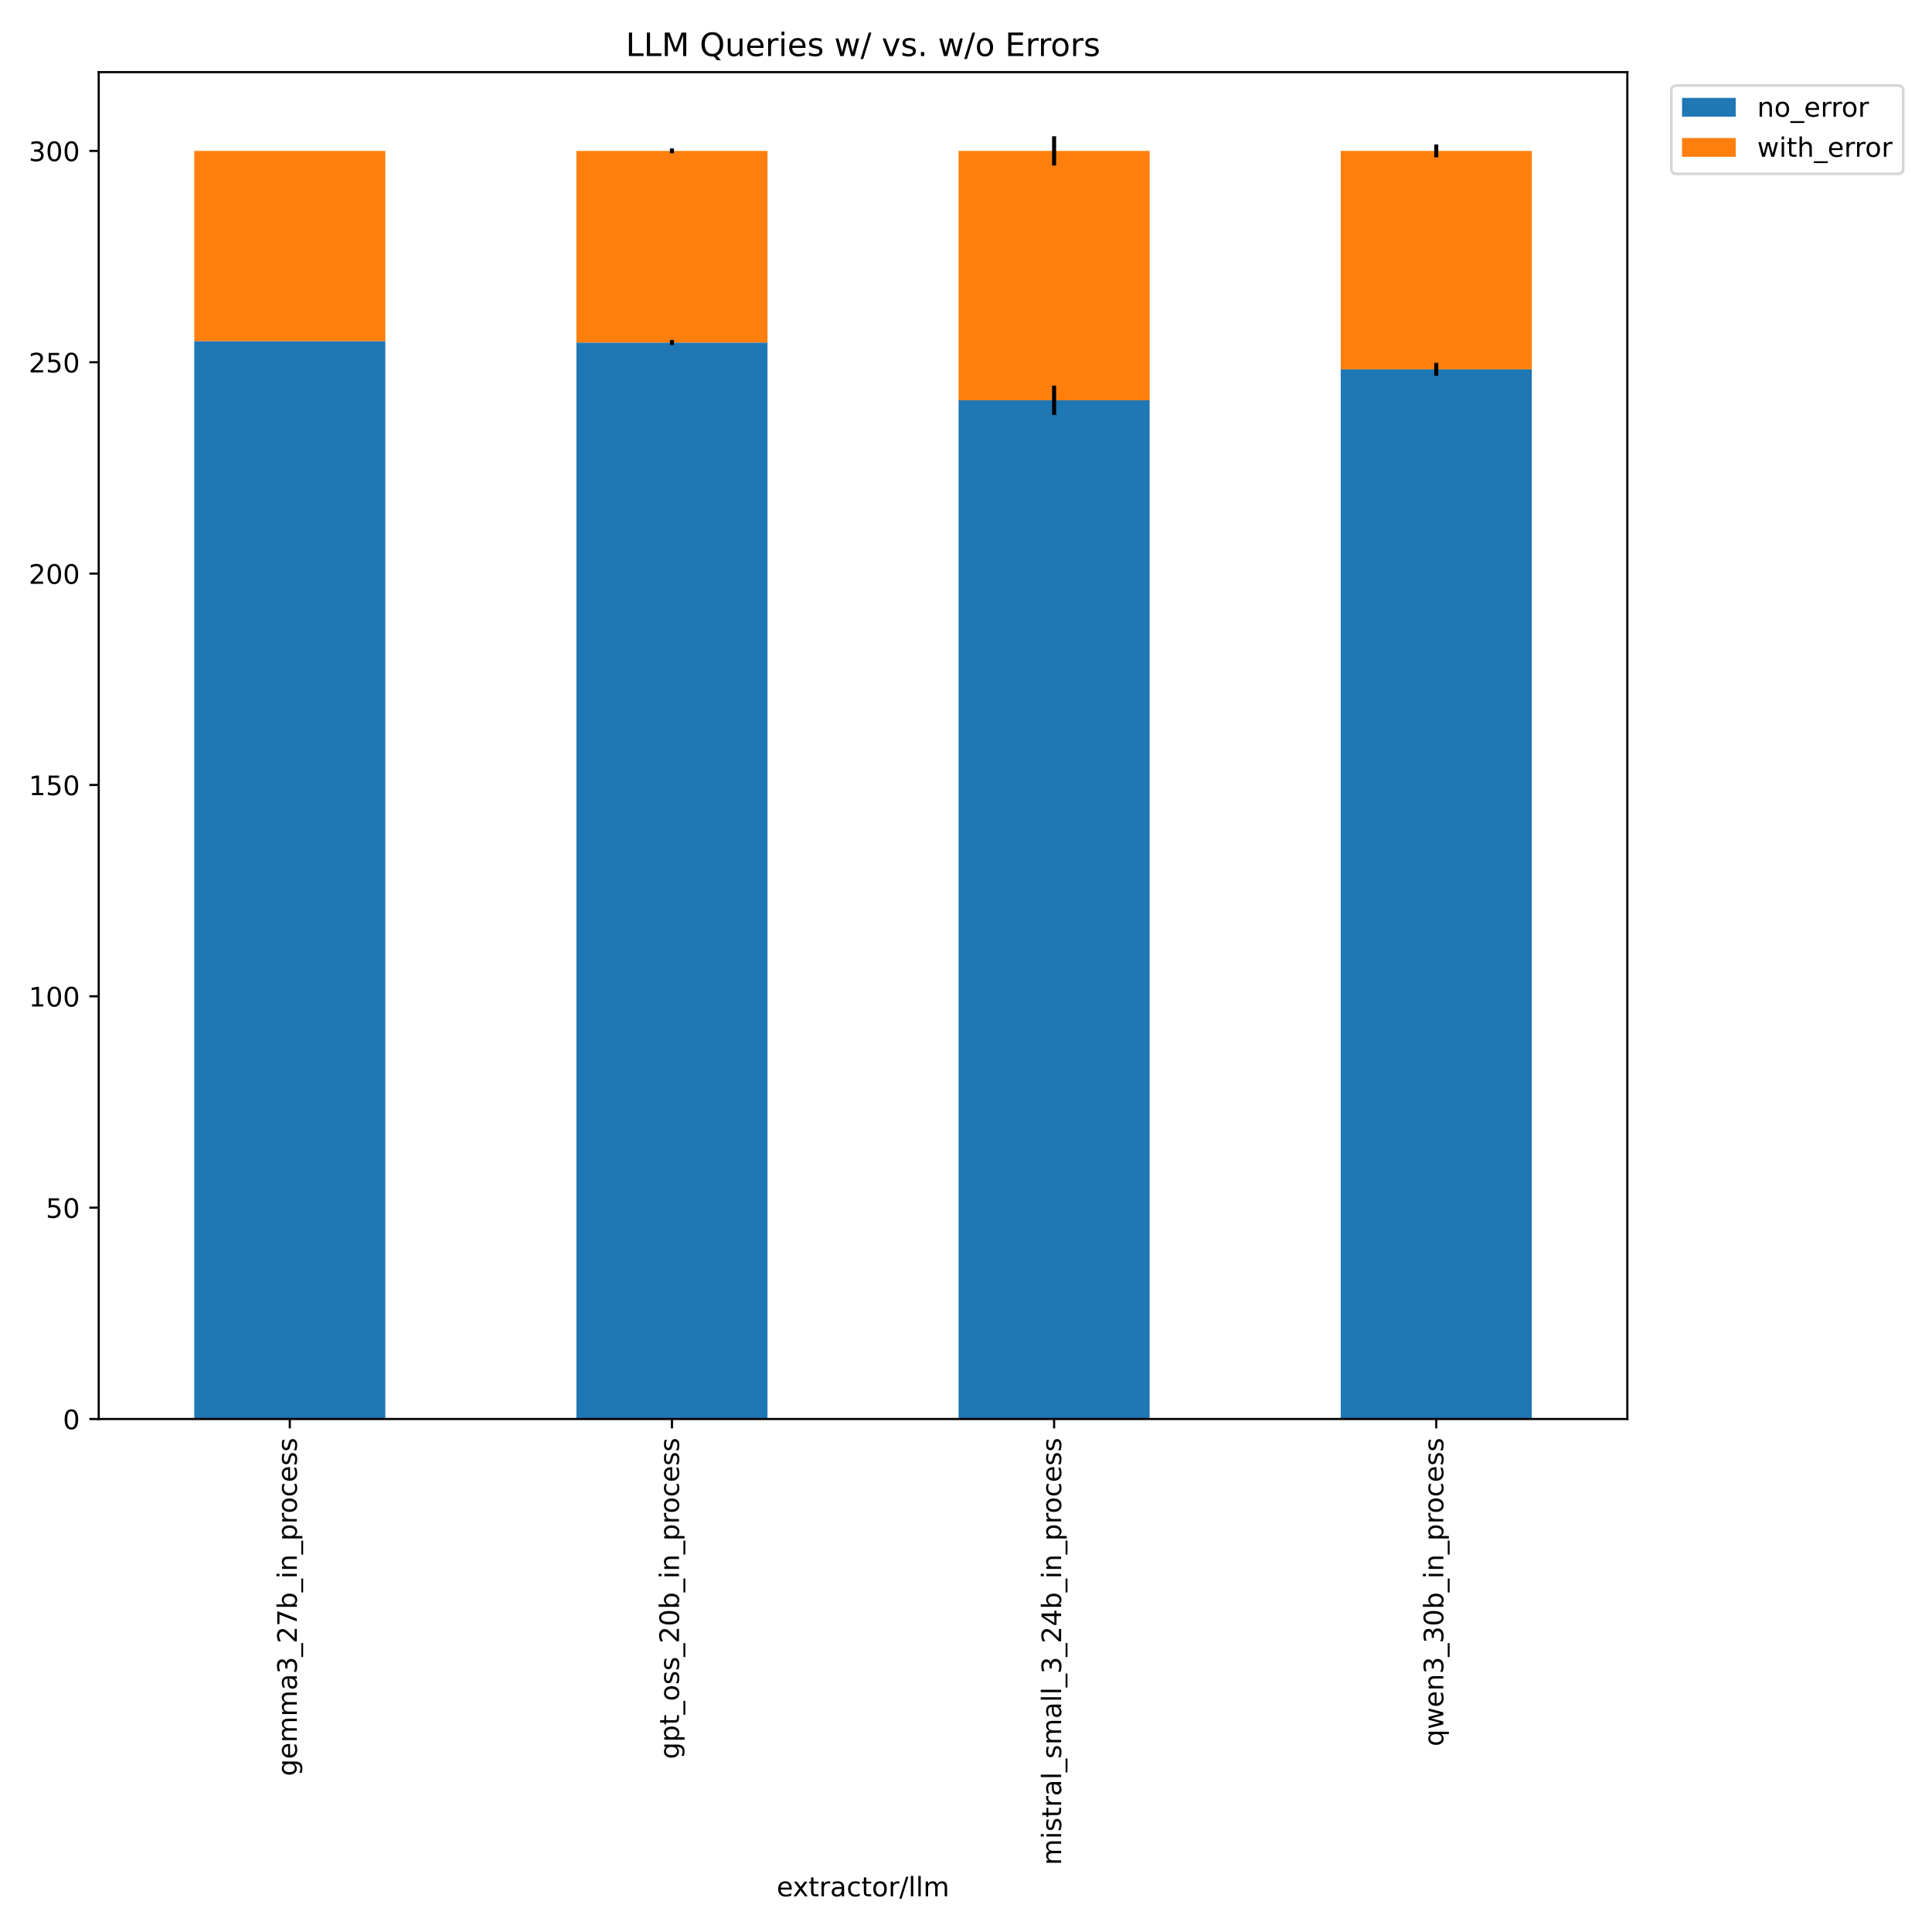
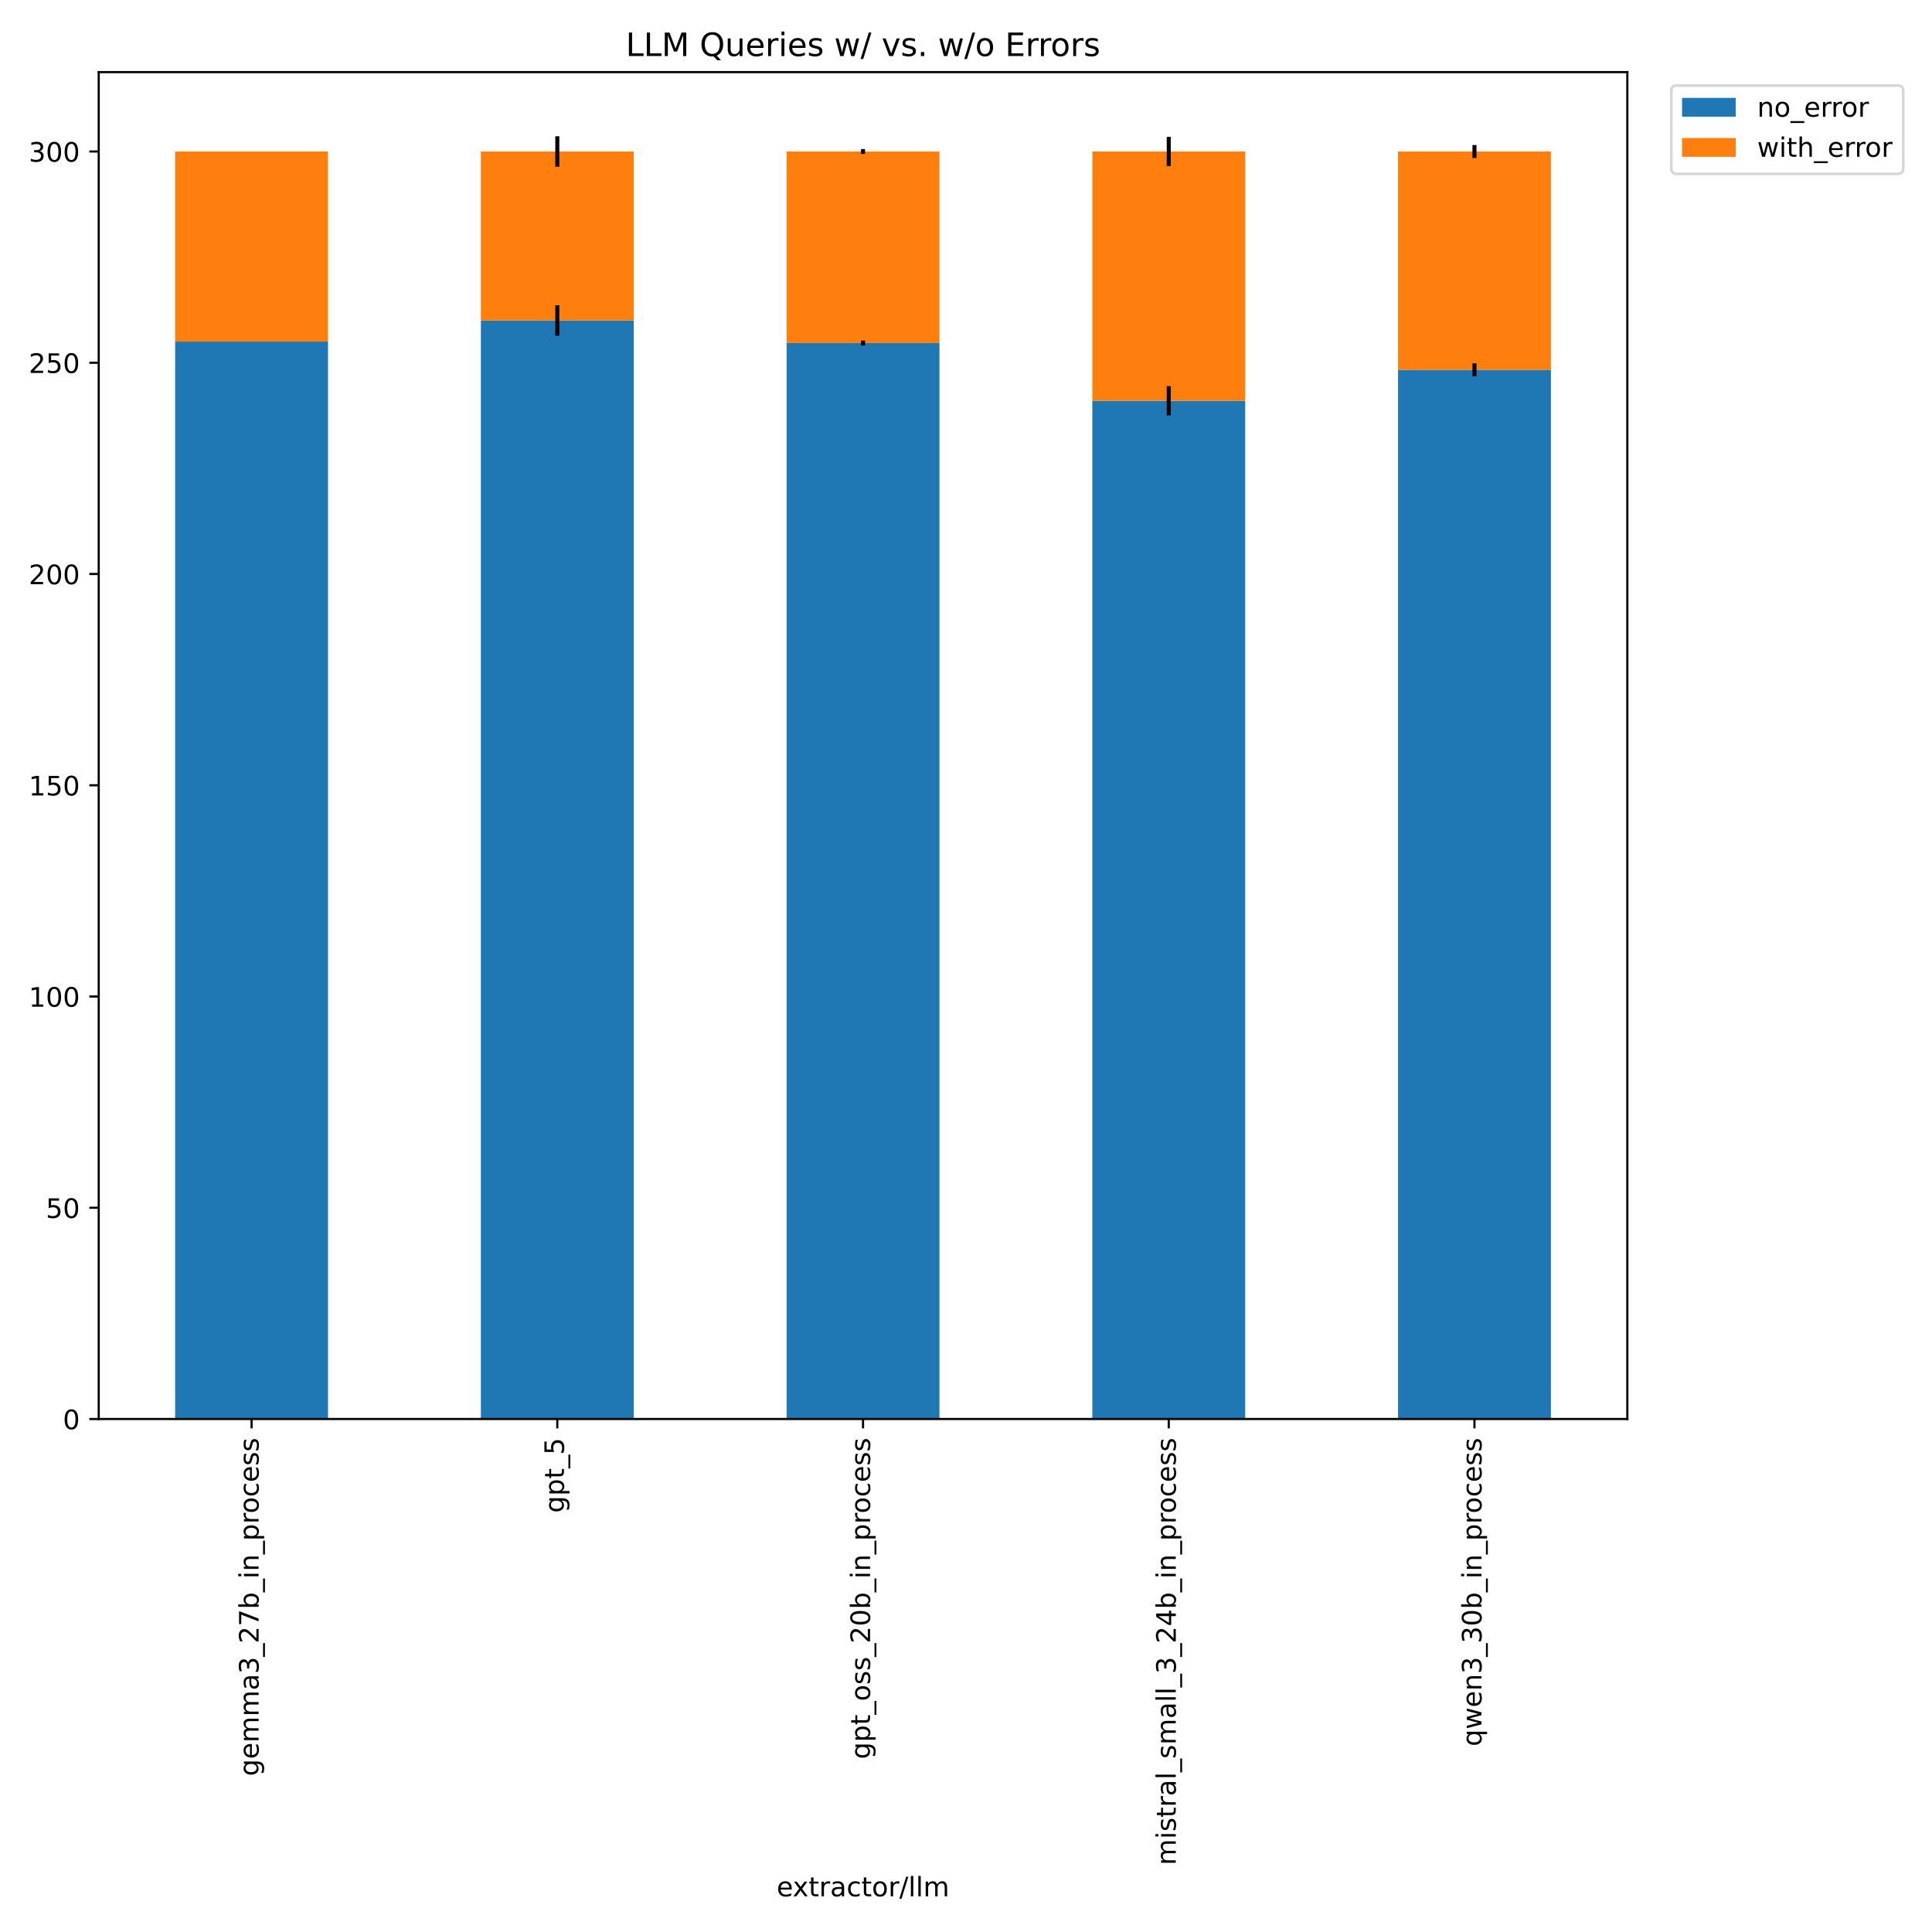
<svg xmlns="http://www.w3.org/2000/svg" xmlns:xlink="http://www.w3.org/1999/xlink" width="720pt" height="720pt" viewBox="0 0 720 720" version="1.1">
  <defs>
    <style type="text/css">*{stroke-linejoin: round; stroke-linecap: butt}</style>
  </defs>
  <g id="figure_1">
    <g id="patch_1">
      <path d="M 0 720  L 720 720  L 720 0  L 0 0  z " style="fill: #ffffff" />
    </g>
    <g id="axes_1">
      <g id="patch_2">
        <path d="M 36.79 528.82  L 606.46 528.82  L 606.46 26.88  L 36.79 26.88  z " style="fill: #ffffff" />
      </g>
      <g id="patch_3">
-         <path d="M 72.394 528.82  L 143.603 528.82  L 143.603 127.126  L 72.394 127.126  z " clip-path="url(#pb6abcb72bd)" style="fill: #1f77b4" />
+         <path d="M 65.273 528.82  L 122.24 528.82  L 122.24 127.313  L 65.273 127.313  z " clip-path="url(#p4d036215ed)" style="fill: #1f77b4" />
      </g>
      <g id="patch_4">
-         <path d="M 214.812 528.82  L 286.021 528.82  L 286.021 127.651  L 214.812 127.651  z " clip-path="url(#pb6abcb72bd)" style="fill: #1f77b4" />
+         <path d="M 179.208 528.82  L 236.174 528.82  L 236.174 119.44  L 179.208 119.44  z " clip-path="url(#p4d036215ed)" style="fill: #1f77b4" />
      </g>
      <g id="patch_5">
-         <path d="M 357.229 528.82  L 428.438 528.82  L 428.438 149.18  L 357.229 149.18  z " clip-path="url(#pb6abcb72bd)" style="fill: #1f77b4" />
+         <path d="M 293.142 528.82  L 350.108 528.82  L 350.108 127.838  L 293.142 127.838  z " clip-path="url(#p4d036215ed)" style="fill: #1f77b4" />
      </g>
      <g id="patch_6">
-         <path d="M 499.647 528.82  L 570.856 528.82  L 570.856 137.628  L 499.647 137.628  z " clip-path="url(#pb6abcb72bd)" style="fill: #1f77b4" />
+         <path d="M 407.075 528.82  L 464.043 528.82  L 464.043 149.357  L 407.075 149.357  z " clip-path="url(#p4d036215ed)" style="fill: #1f77b4" />
      </g>
      <g id="patch_7">
-         <path d="M 72.394 127.126  L 143.603 127.126  L 143.603 56.239  L 72.394 56.239  z " clip-path="url(#pb6abcb72bd)" style="fill: #ff7f0e" />
+         <path d="M 521.01 528.82  L 577.976 528.82  L 577.976 137.81  L 521.01 137.81  z " clip-path="url(#p4d036215ed)" style="fill: #1f77b4" />
      </g>
      <g id="patch_8">
-         <path d="M 214.812 127.651  L 286.021 127.651  L 286.021 56.239  L 214.812 56.239  z " clip-path="url(#pb6abcb72bd)" style="fill: #ff7f0e" />
+         <path d="M 65.273 127.313  L 122.24 127.313  L 122.24 56.459  L 65.273 56.459  z " clip-path="url(#p4d036215ed)" style="fill: #ff7f0e" />
      </g>
      <g id="patch_9">
-         <path d="M 357.229 149.18  L 428.438 149.18  L 428.438 56.239  L 357.229 56.239  z " clip-path="url(#pb6abcb72bd)" style="fill: #ff7f0e" />
+         <path d="M 179.208 119.44  L 236.174 119.44  L 236.174 56.459  L 179.208 56.459  z " clip-path="url(#p4d036215ed)" style="fill: #ff7f0e" />
      </g>
      <g id="patch_10">
-         <path d="M 499.647 137.628  L 570.856 137.628  L 570.856 56.239  L 499.647 56.239  z " clip-path="url(#pb6abcb72bd)" style="fill: #ff7f0e" />
+         <path d="M 293.142 127.838  L 350.108 127.838  L 350.108 56.459  L 293.142 56.459  z " clip-path="url(#p4d036215ed)" style="fill: #ff7f0e" />
+       </g>
+       <g id="patch_11">
+         <path d="M 407.075 149.357  L 464.043 149.357  L 464.043 56.459  L 407.075 56.459  z " clip-path="url(#p4d036215ed)" style="fill: #ff7f0e" />
+       </g>
+       <g id="patch_12">
+         <path d="M 521.01 137.81  L 577.976 137.81  L 577.976 56.459  L 521.01 56.459  z " clip-path="url(#p4d036215ed)" style="fill: #ff7f0e" />
      </g>
      <g id="matplotlib.axis_1">
        <g id="xtick_1">
          <g id="line2d_1">
            <defs>
-               <path id="m85fc447b07" d="M 0 0  L 0 3.5  " style="stroke: #000000; stroke-width: 0.8" />
+               <path id="m99d68ccf0f" d="M 0 0  L 0 3.5  " style="stroke: #000000; stroke-width: 0.8" />
            </defs>
            <g>
-               <use xlink:href="#m85fc447b07" x="107.999" y="528.82" style="stroke: #000000; stroke-width: 0.8" />
+               <use xlink:href="#m99d68ccf0f" x="93.757" y="528.82" style="stroke: #000000; stroke-width: 0.8" />
            </g>
          </g>
          <g id="text_1">
-             <g transform="translate(110.6191 661.9059) rotate(-90) scale(0.1 -0.1)">
+             <g transform="translate(96.37731 661.9059) rotate(-90) scale(0.1 -0.1)">
              <defs>
                <path id="DejaVuSans-67" d="M 2906 1791  Q 2906 2416 2648 2759  Q 2391 3103 1925 3103  Q 1463 3103 1205 2759  Q 947 2416 947 1791  Q 947 1169 1205 825  Q 1463 481 1925 481  Q 2391 481 2648 825  Q 2906 1169 2906 1791  z M 3481 434  Q 3481 -459 3084 -895  Q 2688 -1331 1869 -1331  Q 1566 -1331 1297 -1286  Q 1028 -1241 775 -1147  L 775 -588  Q 1028 -725 1275 -790  Q 1522 -856 1778 -856  Q 2344 -856 2625 -561  Q 2906 -266 2906 331  L 2906 616  Q 2728 306 2450 153  Q 2172 0 1784 0  Q 1141 0 747 490  Q 353 981 353 1791  Q 353 2603 747 3093  Q 1141 3584 1784 3584  Q 2172 3584 2450 3431  Q 2728 3278 2906 2969  L 2906 3500  L 3481 3500  L 3481 434  z " transform="scale(0.015625)" />
                <path id="DejaVuSans-65" d="M 3597 1894  L 3597 1613  L 953 1613  Q 991 1019 1311 708  Q 1631 397 2203 397  Q 2534 397 2845 478  Q 3156 559 3463 722  L 3463 178  Q 3153 47 2828 -22  Q 2503 -91 2169 -91  Q 1331 -91 842 396  Q 353 884 353 1716  Q 353 2575 817 3079  Q 1281 3584 2069 3584  Q 2775 3584 3186 3129  Q 3597 2675 3597 1894  z M 3022 2063  Q 3016 2534 2758 2815  Q 2500 3097 2075 3097  Q 1594 3097 1305 2825  Q 1016 2553 972 2059  L 3022 2063  z " transform="scale(0.015625)" />
                <path id="DejaVuSans-6d" d="M 3328 2828  Q 3544 3216 3844 3400  Q 4144 3584 4550 3584  Q 5097 3584 5394 3201  Q 5691 2819 5691 2113  L 5691 0  L 5113 0  L 5113 2094  Q 5113 2597 4934 2840  Q 4756 3084 4391 3084  Q 3944 3084 3684 2787  Q 3425 2491 3425 1978  L 3425 0  L 2847 0  L 2847 2094  Q 2847 2600 2669 2842  Q 2491 3084 2119 3084  Q 1678 3084 1418 2786  Q 1159 2488 1159 1978  L 1159 0  L 581 0  L 581 3500  L 1159 3500  L 1159 2956  Q 1356 3278 1631 3431  Q 1906 3584 2284 3584  Q 2666 3584 2933 3390  Q 3200 3197 3328 2828  z " transform="scale(0.015625)" />
                <path id="DejaVuSans-61" d="M 2194 1759  Q 1497 1759 1228 1600  Q 959 1441 959 1056  Q 959 750 1161 570  Q 1363 391 1709 391  Q 2188 391 2477 730  Q 2766 1069 2766 1631  L 2766 1759  L 2194 1759  z M 3341 1997  L 3341 0  L 2766 0  L 2766 531  Q 2569 213 2275 61  Q 1981 -91 1556 -91  Q 1019 -91 701 211  Q 384 513 384 1019  Q 384 1609 779 1909  Q 1175 2209 1959 2209  L 2766 2209  L 2766 2266  Q 2766 2663 2505 2880  Q 2244 3097 1772 3097  Q 1472 3097 1187 3025  Q 903 2953 641 2809  L 641 3341  Q 956 3463 1253 3523  Q 1550 3584 1831 3584  Q 2591 3584 2966 3190  Q 3341 2797 3341 1997  z " transform="scale(0.015625)" />
                <path id="DejaVuSans-33" d="M 2597 2516  Q 3050 2419 3304 2112  Q 3559 1806 3559 1356  Q 3559 666 3084 287  Q 2609 -91 1734 -91  Q 1441 -91 1130 -33  Q 819 25 488 141  L 488 750  Q 750 597 1062 519  Q 1375 441 1716 441  Q 2309 441 2620 675  Q 2931 909 2931 1356  Q 2931 1769 2642 2001  Q 2353 2234 1838 2234  L 1294 2234  L 1294 2753  L 1863 2753  Q 2328 2753 2575 2939  Q 2822 3125 2822 3475  Q 2822 3834 2567 4026  Q 2313 4219 1838 4219  Q 1578 4219 1281 4162  Q 984 4106 628 3988  L 628 4550  Q 988 4650 1302 4700  Q 1616 4750 1894 4750  Q 2613 4750 3031 4423  Q 3450 4097 3450 3541  Q 3450 3153 3228 2886  Q 3006 2619 2597 2516  z " transform="scale(0.015625)" />
                <path id="DejaVuSans-5f" d="M 3263 -1063  L 3263 -1509  L -63 -1509  L -63 -1063  L 3263 -1063  z " transform="scale(0.015625)" />
                <path id="DejaVuSans-32" d="M 1228 531  L 3431 531  L 3431 0  L 469 0  L 469 531  Q 828 903 1448 1529  Q 2069 2156 2228 2338  Q 2531 2678 2651 2914  Q 2772 3150 2772 3378  Q 2772 3750 2511 3984  Q 2250 4219 1831 4219  Q 1534 4219 1204 4116  Q 875 4013 500 3803  L 500 4441  Q 881 4594 1212 4672  Q 1544 4750 1819 4750  Q 2544 4750 2975 4387  Q 3406 4025 3406 3419  Q 3406 3131 3298 2873  Q 3191 2616 2906 2266  Q 2828 2175 2409 1742  Q 1991 1309 1228 531  z " transform="scale(0.015625)" />
                <path id="DejaVuSans-37" d="M 525 4666  L 3525 4666  L 3525 4397  L 1831 0  L 1172 0  L 2766 4134  L 525 4134  L 525 4666  z " transform="scale(0.015625)" />
                <path id="DejaVuSans-62" d="M 3116 1747  Q 3116 2381 2855 2742  Q 2594 3103 2138 3103  Q 1681 3103 1420 2742  Q 1159 2381 1159 1747  Q 1159 1113 1420 752  Q 1681 391 2138 391  Q 2594 391 2855 752  Q 3116 1113 3116 1747  z M 1159 2969  Q 1341 3281 1617 3432  Q 1894 3584 2278 3584  Q 2916 3584 3314 3078  Q 3713 2572 3713 1747  Q 3713 922 3314 415  Q 2916 -91 2278 -91  Q 1894 -91 1617 61  Q 1341 213 1159 525  L 1159 0  L 581 0  L 581 4863  L 1159 4863  L 1159 2969  z " transform="scale(0.015625)" />
                <path id="DejaVuSans-69" d="M 603 3500  L 1178 3500  L 1178 0  L 603 0  L 603 3500  z M 603 4863  L 1178 4863  L 1178 4134  L 603 4134  L 603 4863  z " transform="scale(0.015625)" />
                <path id="DejaVuSans-6e" d="M 3513 2113  L 3513 0  L 2938 0  L 2938 2094  Q 2938 2591 2744 2837  Q 2550 3084 2163 3084  Q 1697 3084 1428 2787  Q 1159 2491 1159 1978  L 1159 0  L 581 0  L 581 3500  L 1159 3500  L 1159 2956  Q 1366 3272 1645 3428  Q 1925 3584 2291 3584  Q 2894 3584 3203 3211  Q 3513 2838 3513 2113  z " transform="scale(0.015625)" />
                <path id="DejaVuSans-70" d="M 1159 525  L 1159 -1331  L 581 -1331  L 581 3500  L 1159 3500  L 1159 2969  Q 1341 3281 1617 3432  Q 1894 3584 2278 3584  Q 2916 3584 3314 3078  Q 3713 2572 3713 1747  Q 3713 922 3314 415  Q 2916 -91 2278 -91  Q 1894 -91 1617 61  Q 1341 213 1159 525  z M 3116 1747  Q 3116 2381 2855 2742  Q 2594 3103 2138 3103  Q 1681 3103 1420 2742  Q 1159 2381 1159 1747  Q 1159 1113 1420 752  Q 1681 391 2138 391  Q 2594 391 2855 752  Q 3116 1113 3116 1747  z " transform="scale(0.015625)" />
                <path id="DejaVuSans-72" d="M 2631 2963  Q 2534 3019 2420 3045  Q 2306 3072 2169 3072  Q 1681 3072 1420 2755  Q 1159 2438 1159 1844  L 1159 0  L 581 0  L 581 3500  L 1159 3500  L 1159 2956  Q 1341 3275 1631 3429  Q 1922 3584 2338 3584  Q 2397 3584 2469 3576  Q 2541 3569 2628 3553  L 2631 2963  z " transform="scale(0.015625)" />
                <path id="DejaVuSans-6f" d="M 1959 3097  Q 1497 3097 1228 2736  Q 959 2375 959 1747  Q 959 1119 1226 758  Q 1494 397 1959 397  Q 2419 397 2687 759  Q 2956 1122 2956 1747  Q 2956 2369 2687 2733  Q 2419 3097 1959 3097  z M 1959 3584  Q 2709 3584 3137 3096  Q 3566 2609 3566 1747  Q 3566 888 3137 398  Q 2709 -91 1959 -91  Q 1206 -91 779 398  Q 353 888 353 1747  Q 353 2609 779 3096  Q 1206 3584 1959 3584  z " transform="scale(0.015625)" />
                <path id="DejaVuSans-63" d="M 3122 3366  L 3122 2828  Q 2878 2963 2633 3030  Q 2388 3097 2138 3097  Q 1578 3097 1268 2742  Q 959 2388 959 1747  Q 959 1106 1268 751  Q 1578 397 2138 397  Q 2388 397 2633 464  Q 2878 531 3122 666  L 3122 134  Q 2881 22 2623 -34  Q 2366 -91 2075 -91  Q 1284 -91 818 406  Q 353 903 353 1747  Q 353 2603 823 3093  Q 1294 3584 2113 3584  Q 2378 3584 2631 3529  Q 2884 3475 3122 3366  z " transform="scale(0.015625)" />
                <path id="DejaVuSans-73" d="M 2834 3397  L 2834 2853  Q 2591 2978 2328 3040  Q 2066 3103 1784 3103  Q 1356 3103 1142 2972  Q 928 2841 928 2578  Q 928 2378 1081 2264  Q 1234 2150 1697 2047  L 1894 2003  Q 2506 1872 2764 1633  Q 3022 1394 3022 966  Q 3022 478 2636 193  Q 2250 -91 1575 -91  Q 1294 -91 989 -36  Q 684 19 347 128  L 347 722  Q 666 556 975 473  Q 1284 391 1588 391  Q 1994 391 2212 530  Q 2431 669 2431 922  Q 2431 1156 2273 1281  Q 2116 1406 1581 1522  L 1381 1569  Q 847 1681 609 1914  Q 372 2147 372 2553  Q 372 3047 722 3315  Q 1072 3584 1716 3584  Q 2034 3584 2315 3537  Q 2597 3491 2834 3397  z " transform="scale(0.015625)" />
              </defs>
              <use xlink:href="#DejaVuSans-67" />
              <use xlink:href="#DejaVuSans-65" transform="translate(63.47656 0)" />
              <use xlink:href="#DejaVuSans-6d" transform="translate(125 0)" />
              <use xlink:href="#DejaVuSans-6d" transform="translate(222.4121 0)" />
              <use xlink:href="#DejaVuSans-61" transform="translate(319.8242 0)" />
              <use xlink:href="#DejaVuSans-33" transform="translate(381.1035 0)" />
              <use xlink:href="#DejaVuSans-5f" transform="translate(444.7266 0)" />
              <use xlink:href="#DejaVuSans-32" transform="translate(494.7266 0)" />
              <use xlink:href="#DejaVuSans-37" transform="translate(558.3496 0)" />
              <use xlink:href="#DejaVuSans-62" transform="translate(621.9727 0)" />
              <use xlink:href="#DejaVuSans-5f" transform="translate(685.4492 0)" />
              <use xlink:href="#DejaVuSans-69" transform="translate(735.4492 0)" />
              <use xlink:href="#DejaVuSans-6e" transform="translate(763.2324 0)" />
              <use xlink:href="#DejaVuSans-5f" transform="translate(826.6113 0)" />
              <use xlink:href="#DejaVuSans-70" transform="translate(876.6113 0)" />
              <use xlink:href="#DejaVuSans-72" transform="translate(940.0879 0)" />
              <use xlink:href="#DejaVuSans-6f" transform="translate(978.9512 0)" />
              <use xlink:href="#DejaVuSans-63" transform="translate(1040.133 0)" />
              <use xlink:href="#DejaVuSans-65" transform="translate(1095.113 0)" />
              <use xlink:href="#DejaVuSans-73" transform="translate(1156.637 0)" />
              <use xlink:href="#DejaVuSans-73" transform="translate(1208.736 0)" />
            </g>
          </g>
        </g>
        <g id="xtick_2">
          <g id="line2d_2">
            <g>
-               <use xlink:href="#m85fc447b07" x="250.416" y="528.82" style="stroke: #000000; stroke-width: 0.8" />
+               <use xlink:href="#m99d68ccf0f" x="207.691" y="528.82" style="stroke: #000000; stroke-width: 0.8" />
            </g>
          </g>
          <g id="text_2">
-             <g transform="translate(253.0366 655.5872) rotate(-90) scale(0.1 -0.1)">
+             <g transform="translate(210.1722 563.7997) rotate(-90) scale(0.1 -0.1)">
              <defs>
                <path id="DejaVuSans-74" d="M 1172 4494  L 1172 3500  L 2356 3500  L 2356 3053  L 1172 3053  L 1172 1153  Q 1172 725 1289 603  Q 1406 481 1766 481  L 2356 481  L 2356 0  L 1766 0  Q 1100 0 847 248  Q 594 497 594 1153  L 594 3053  L 172 3053  L 172 3500  L 594 3500  L 594 4494  L 1172 4494  z " transform="scale(0.015625)" />
+                 <path id="DejaVuSans-35" d="M 691 4666  L 3169 4666  L 3169 4134  L 1269 4134  L 1269 2991  Q 1406 3038 1543 3061  Q 1681 3084 1819 3084  Q 2600 3084 3056 2656  Q 3513 2228 3513 1497  Q 3513 744 3044 326  Q 2575 -91 1722 -91  Q 1428 -91 1123 -41  Q 819 9 494 109  L 494 744  Q 775 591 1075 516  Q 1375 441 1709 441  Q 2250 441 2565 725  Q 2881 1009 2881 1497  Q 2881 1984 2565 2268  Q 2250 2553 1709 2553  Q 1456 2553 1204 2497  Q 953 2441 691 2322  L 691 4666  z " transform="scale(0.015625)" />
+               </defs>
+               <use xlink:href="#DejaVuSans-67" />
+               <use xlink:href="#DejaVuSans-70" transform="translate(63.47656 0)" />
+               <use xlink:href="#DejaVuSans-74" transform="translate(126.9531 0)" />
+               <use xlink:href="#DejaVuSans-5f" transform="translate(166.1621 0)" />
+               <use xlink:href="#DejaVuSans-35" transform="translate(216.1621 0)" />
+             </g>
+           </g>
+         </g>
+         <g id="xtick_3">
+           <g id="line2d_3">
+             <g>
+               <use xlink:href="#m99d68ccf0f" x="321.625" y="528.82" style="stroke: #000000; stroke-width: 0.8" />
+             </g>
+           </g>
+           <g id="text_3">
+             <g transform="translate(324.2453 655.5872) rotate(-90) scale(0.1 -0.1)">
+               <defs>
                <path id="DejaVuSans-30" d="M 2034 4250  Q 1547 4250 1301 3770  Q 1056 3291 1056 2328  Q 1056 1369 1301 889  Q 1547 409 2034 409  Q 2525 409 2770 889  Q 3016 1369 3016 2328  Q 3016 3291 2770 3770  Q 2525 4250 2034 4250  z M 2034 4750  Q 2819 4750 3233 4129  Q 3647 3509 3647 2328  Q 3647 1150 3233 529  Q 2819 -91 2034 -91  Q 1250 -91 836 529  Q 422 1150 422 2328  Q 422 3509 836 4129  Q 1250 4750 2034 4750  z " transform="scale(0.015625)" />
              </defs>
              <use xlink:href="#DejaVuSans-67" />
              <use xlink:href="#DejaVuSans-70" transform="translate(63.47656 0)" />
              <use xlink:href="#DejaVuSans-74" transform="translate(126.9531 0)" />
              <use xlink:href="#DejaVuSans-5f" transform="translate(166.1621 0)" />
              <use xlink:href="#DejaVuSans-6f" transform="translate(216.1621 0)" />
              <use xlink:href="#DejaVuSans-73" transform="translate(277.3438 0)" />
              <use xlink:href="#DejaVuSans-73" transform="translate(329.4434 0)" />
              <use xlink:href="#DejaVuSans-5f" transform="translate(381.543 0)" />
              <use xlink:href="#DejaVuSans-32" transform="translate(431.543 0)" />
              <use xlink:href="#DejaVuSans-30" transform="translate(495.166 0)" />
              <use xlink:href="#DejaVuSans-62" transform="translate(558.7891 0)" />
              <use xlink:href="#DejaVuSans-5f" transform="translate(622.2656 0)" />
              <use xlink:href="#DejaVuSans-69" transform="translate(672.2656 0)" />
              <use xlink:href="#DejaVuSans-6e" transform="translate(700.0488 0)" />
              <use xlink:href="#DejaVuSans-5f" transform="translate(763.4277 0)" />
              <use xlink:href="#DejaVuSans-70" transform="translate(813.4277 0)" />
              <use xlink:href="#DejaVuSans-72" transform="translate(876.9043 0)" />
              <use xlink:href="#DejaVuSans-6f" transform="translate(915.7676 0)" />
              <use xlink:href="#DejaVuSans-63" transform="translate(976.9492 0)" />
              <use xlink:href="#DejaVuSans-65" transform="translate(1031.93 0)" />
              <use xlink:href="#DejaVuSans-73" transform="translate(1093.453 0)" />
              <use xlink:href="#DejaVuSans-73" transform="translate(1145.553 0)" />
            </g>
          </g>
        </g>
-         <g id="xtick_3">
-           <g id="line2d_3">
-             <g>
-               <use xlink:href="#m85fc447b07" x="392.834" y="528.82" style="stroke: #000000; stroke-width: 0.8" />
-             </g>
-           </g>
-           <g id="text_3">
-             <g transform="translate(395.4541 695.095) rotate(-90) scale(0.1 -0.1)">
+         <g id="xtick_4">
+           <g id="line2d_4">
+             <g>
+               <use xlink:href="#m99d68ccf0f" x="435.559" y="528.82" style="stroke: #000000; stroke-width: 0.8" />
+             </g>
+           </g>
+           <g id="text_4">
+             <g transform="translate(438.1793 695.095) rotate(-90) scale(0.1 -0.1)">
              <defs>
                <path id="DejaVuSans-6c" d="M 603 4863  L 1178 4863  L 1178 0  L 603 0  L 603 4863  z " transform="scale(0.015625)" />
                <path id="DejaVuSans-34" d="M 2419 4116  L 825 1625  L 2419 1625  L 2419 4116  z M 2253 4666  L 3047 4666  L 3047 1625  L 3713 1625  L 3713 1100  L 3047 1100  L 3047 0  L 2419 0  L 2419 1100  L 313 1100  L 313 1709  L 2253 4666  z " transform="scale(0.015625)" />
              </defs>
              <use xlink:href="#DejaVuSans-6d" />
              <use xlink:href="#DejaVuSans-69" transform="translate(97.41211 0)" />
              <use xlink:href="#DejaVuSans-73" transform="translate(125.1953 0)" />
              <use xlink:href="#DejaVuSans-74" transform="translate(177.2949 0)" />
              <use xlink:href="#DejaVuSans-72" transform="translate(216.5039 0)" />
              <use xlink:href="#DejaVuSans-61" transform="translate(257.6172 0)" />
              <use xlink:href="#DejaVuSans-6c" transform="translate(318.8965 0)" />
              <use xlink:href="#DejaVuSans-5f" transform="translate(346.6797 0)" />
              <use xlink:href="#DejaVuSans-73" transform="translate(396.6797 0)" />
              <use xlink:href="#DejaVuSans-6d" transform="translate(448.7793 0)" />
              <use xlink:href="#DejaVuSans-61" transform="translate(546.1914 0)" />
              <use xlink:href="#DejaVuSans-6c" transform="translate(607.4707 0)" />
              <use xlink:href="#DejaVuSans-6c" transform="translate(635.2539 0)" />
              <use xlink:href="#DejaVuSans-5f" transform="translate(663.0371 0)" />
              <use xlink:href="#DejaVuSans-33" transform="translate(713.0371 0)" />
              <use xlink:href="#DejaVuSans-5f" transform="translate(776.6602 0)" />
              <use xlink:href="#DejaVuSans-32" transform="translate(826.6602 0)" />
              <use xlink:href="#DejaVuSans-34" transform="translate(890.2832 0)" />
              <use xlink:href="#DejaVuSans-62" transform="translate(953.9062 0)" />
              <use xlink:href="#DejaVuSans-5f" transform="translate(1017.383 0)" />
              <use xlink:href="#DejaVuSans-69" transform="translate(1067.383 0)" />
              <use xlink:href="#DejaVuSans-6e" transform="translate(1095.166 0)" />
              <use xlink:href="#DejaVuSans-5f" transform="translate(1158.545 0)" />
              <use xlink:href="#DejaVuSans-70" transform="translate(1208.545 0)" />
              <use xlink:href="#DejaVuSans-72" transform="translate(1272.021 0)" />
              <use xlink:href="#DejaVuSans-6f" transform="translate(1310.885 0)" />
              <use xlink:href="#DejaVuSans-63" transform="translate(1372.066 0)" />
              <use xlink:href="#DejaVuSans-65" transform="translate(1427.047 0)" />
              <use xlink:href="#DejaVuSans-73" transform="translate(1488.57 0)" />
              <use xlink:href="#DejaVuSans-73" transform="translate(1540.67 0)" />
            </g>
          </g>
        </g>
-         <g id="xtick_4">
-           <g id="line2d_4">
-             <g>
-               <use xlink:href="#m85fc447b07" x="535.251" y="528.82" style="stroke: #000000; stroke-width: 0.8" />
-             </g>
-           </g>
-           <g id="text_4">
-             <g transform="translate(537.8716 650.8122) rotate(-90) scale(0.1 -0.1)">
+         <g id="xtick_5">
+           <g id="line2d_5">
+             <g>
+               <use xlink:href="#m99d68ccf0f" x="549.493" y="528.82" style="stroke: #000000; stroke-width: 0.8" />
+             </g>
+           </g>
+           <g id="text_5">
+             <g transform="translate(552.1133 650.8122) rotate(-90) scale(0.1 -0.1)">
              <defs>
                <path id="DejaVuSans-71" d="M 947 1747  Q 947 1113 1208 752  Q 1469 391 1925 391  Q 2381 391 2643 752  Q 2906 1113 2906 1747  Q 2906 2381 2643 2742  Q 2381 3103 1925 3103  Q 1469 3103 1208 2742  Q 947 2381 947 1747  z M 2906 525  Q 2725 213 2448 61  Q 2172 -91 1784 -91  Q 1150 -91 751 415  Q 353 922 353 1747  Q 353 2572 751 3078  Q 1150 3584 1784 3584  Q 2172 3584 2448 3432  Q 2725 3281 2906 2969  L 2906 3500  L 3481 3500  L 3481 -1331  L 2906 -1331  L 2906 525  z " transform="scale(0.015625)" />
                <path id="DejaVuSans-77" d="M 269 3500  L 844 3500  L 1563 769  L 2278 3500  L 2956 3500  L 3675 769  L 4391 3500  L 4966 3500  L 4050 0  L 3372 0  L 2619 2869  L 1863 0  L 1184 0  L 269 3500  z " transform="scale(0.015625)" />
              </defs>
              <use xlink:href="#DejaVuSans-71" />
              <use xlink:href="#DejaVuSans-77" transform="translate(63.47656 0)" />
              <use xlink:href="#DejaVuSans-65" transform="translate(145.2637 0)" />
              <use xlink:href="#DejaVuSans-6e" transform="translate(206.7871 0)" />
              <use xlink:href="#DejaVuSans-33" transform="translate(270.166 0)" />
              <use xlink:href="#DejaVuSans-5f" transform="translate(333.7891 0)" />
              <use xlink:href="#DejaVuSans-33" transform="translate(383.7891 0)" />
              <use xlink:href="#DejaVuSans-30" transform="translate(447.4121 0)" />
              <use xlink:href="#DejaVuSans-62" transform="translate(511.0352 0)" />
              <use xlink:href="#DejaVuSans-5f" transform="translate(574.5117 0)" />
              <use xlink:href="#DejaVuSans-69" transform="translate(624.5117 0)" />
              <use xlink:href="#DejaVuSans-6e" transform="translate(652.2949 0)" />
              <use xlink:href="#DejaVuSans-5f" transform="translate(715.6738 0)" />
              <use xlink:href="#DejaVuSans-70" transform="translate(765.6738 0)" />
              <use xlink:href="#DejaVuSans-72" transform="translate(829.1504 0)" />
              <use xlink:href="#DejaVuSans-6f" transform="translate(868.0137 0)" />
              <use xlink:href="#DejaVuSans-63" transform="translate(929.1953 0)" />
              <use xlink:href="#DejaVuSans-65" transform="translate(984.1758 0)" />
              <use xlink:href="#DejaVuSans-73" transform="translate(1045.699 0)" />
              <use xlink:href="#DejaVuSans-73" transform="translate(1097.799 0)" />
            </g>
          </g>
        </g>
-         <g id="text_5">
+         <g id="text_6">
          <g transform="translate(289.4398 706.6934) scale(0.1 -0.1)">
            <defs>
              <path id="DejaVuSans-78" d="M 3513 3500  L 2247 1797  L 3578 0  L 2900 0  L 1881 1375  L 863 0  L 184 0  L 1544 1831  L 300 3500  L 978 3500  L 1906 2253  L 2834 3500  L 3513 3500  z " transform="scale(0.015625)" />
              <path id="DejaVuSans-2f" d="M 1625 4666  L 2156 4666  L 531 -594  L 0 -594  L 1625 4666  z " transform="scale(0.015625)" />
            </defs>
            <use xlink:href="#DejaVuSans-65" />
            <use xlink:href="#DejaVuSans-78" transform="translate(59.77344 0)" />
            <use xlink:href="#DejaVuSans-74" transform="translate(118.9531 0)" />
            <use xlink:href="#DejaVuSans-72" transform="translate(158.1621 0)" />
            <use xlink:href="#DejaVuSans-61" transform="translate(199.2754 0)" />
            <use xlink:href="#DejaVuSans-63" transform="translate(260.5547 0)" />
            <use xlink:href="#DejaVuSans-74" transform="translate(315.5352 0)" />
            <use xlink:href="#DejaVuSans-6f" transform="translate(354.7441 0)" />
            <use xlink:href="#DejaVuSans-72" transform="translate(415.9258 0)" />
            <use xlink:href="#DejaVuSans-2f" transform="translate(457.0391 0)" />
            <use xlink:href="#DejaVuSans-6c" transform="translate(490.7305 0)" />
            <use xlink:href="#DejaVuSans-6c" transform="translate(518.5137 0)" />
            <use xlink:href="#DejaVuSans-6d" transform="translate(546.2969 0)" />
          </g>
        </g>
      </g>
      <g id="matplotlib.axis_2">
        <g id="ytick_1">
-           <g id="line2d_5">
+           <g id="line2d_6">
            <defs>
-               <path id="m58d6ba439e" d="M 0 0  L -3.5 0  " style="stroke: #000000; stroke-width: 0.8" />
+               <path id="mb0a79d3caf" d="M 0 0  L -3.5 0  " style="stroke: #000000; stroke-width: 0.8" />
            </defs>
            <g>
-               <use xlink:href="#m58d6ba439e" x="36.79" y="528.82" style="stroke: #000000; stroke-width: 0.8" />
-             </g>
-           </g>
-           <g id="text_6">
+               <use xlink:href="#mb0a79d3caf" x="36.79" y="528.82" style="stroke: #000000; stroke-width: 0.8" />
+             </g>
+           </g>
+           <g id="text_7">
            <g transform="translate(23.4275 532.6192) scale(0.1 -0.1)">
              <use xlink:href="#DejaVuSans-30" />
            </g>
          </g>
        </g>
        <g id="ytick_2">
-           <g id="line2d_6">
-             <g>
-               <use xlink:href="#m58d6ba439e" x="36.79" y="450.056" style="stroke: #000000; stroke-width: 0.8" />
-             </g>
-           </g>
-           <g id="text_7">
-             <g transform="translate(17.065 453.8557) scale(0.1 -0.1)">
-               <defs>
-                 <path id="DejaVuSans-35" d="M 691 4666  L 3169 4666  L 3169 4134  L 1269 4134  L 1269 2991  Q 1406 3038 1543 3061  Q 1681 3084 1819 3084  Q 2600 3084 3056 2656  Q 3513 2228 3513 1497  Q 3513 744 3044 326  Q 2575 -91 1722 -91  Q 1428 -91 1123 -41  Q 819 9 494 109  L 494 744  Q 775 591 1075 516  Q 1375 441 1709 441  Q 2250 441 2565 725  Q 2881 1009 2881 1497  Q 2881 1984 2565 2268  Q 2250 2553 1709 2553  Q 1456 2553 1204 2497  Q 953 2441 691 2322  L 691 4666  z " transform="scale(0.015625)" />
-               </defs>
+           <g id="line2d_7">
+             <g>
+               <use xlink:href="#mb0a79d3caf" x="36.79" y="450.093" style="stroke: #000000; stroke-width: 0.8" />
+             </g>
+           </g>
+           <g id="text_8">
+             <g transform="translate(17.065 453.8924) scale(0.1 -0.1)">
              <use xlink:href="#DejaVuSans-35" />
              <use xlink:href="#DejaVuSans-30" transform="translate(63.62305 0)" />
            </g>
          </g>
        </g>
        <g id="ytick_3">
-           <g id="line2d_7">
-             <g>
-               <use xlink:href="#m58d6ba439e" x="36.79" y="371.293" style="stroke: #000000; stroke-width: 0.8" />
-             </g>
-           </g>
-           <g id="text_8">
-             <g transform="translate(10.7025 375.0922) scale(0.1 -0.1)">
+           <g id="line2d_8">
+             <g>
+               <use xlink:href="#mb0a79d3caf" x="36.79" y="371.366" style="stroke: #000000; stroke-width: 0.8" />
+             </g>
+           </g>
+           <g id="text_9">
+             <g transform="translate(10.7025 375.1655) scale(0.1 -0.1)">
              <defs>
                <path id="DejaVuSans-31" d="M 794 531  L 1825 531  L 1825 4091  L 703 3866  L 703 4441  L 1819 4666  L 2450 4666  L 2450 531  L 3481 531  L 3481 0  L 794 0  L 794 531  z " transform="scale(0.015625)" />
              </defs>
              <use xlink:href="#DejaVuSans-31" />
              <use xlink:href="#DejaVuSans-30" transform="translate(63.62305 0)" />
              <use xlink:href="#DejaVuSans-30" transform="translate(127.2461 0)" />
            </g>
          </g>
        </g>
        <g id="ytick_4">
-           <g id="line2d_8">
-             <g>
-               <use xlink:href="#m58d6ba439e" x="36.79" y="292.529" style="stroke: #000000; stroke-width: 0.8" />
-             </g>
-           </g>
-           <g id="text_9">
-             <g transform="translate(10.7025 296.3286) scale(0.1 -0.1)">
+           <g id="line2d_9">
+             <g>
+               <use xlink:href="#mb0a79d3caf" x="36.79" y="292.639" style="stroke: #000000; stroke-width: 0.8" />
+             </g>
+           </g>
+           <g id="text_10">
+             <g transform="translate(10.7025 296.4387) scale(0.1 -0.1)">
              <use xlink:href="#DejaVuSans-31" />
              <use xlink:href="#DejaVuSans-35" transform="translate(63.62305 0)" />
              <use xlink:href="#DejaVuSans-30" transform="translate(127.2461 0)" />
            </g>
          </g>
        </g>
        <g id="ytick_5">
-           <g id="line2d_9">
-             <g>
-               <use xlink:href="#m58d6ba439e" x="36.79" y="213.766" style="stroke: #000000; stroke-width: 0.8" />
-             </g>
-           </g>
-           <g id="text_10">
-             <g transform="translate(10.7025 217.5651) scale(0.1 -0.1)">
+           <g id="line2d_10">
+             <g>
+               <use xlink:href="#mb0a79d3caf" x="36.79" y="213.913" style="stroke: #000000; stroke-width: 0.8" />
+             </g>
+           </g>
+           <g id="text_11">
+             <g transform="translate(10.7025 217.7119) scale(0.1 -0.1)">
              <use xlink:href="#DejaVuSans-32" />
              <use xlink:href="#DejaVuSans-30" transform="translate(63.62305 0)" />
              <use xlink:href="#DejaVuSans-30" transform="translate(127.2461 0)" />
            </g>
          </g>
        </g>
        <g id="ytick_6">
-           <g id="line2d_10">
-             <g>
-               <use xlink:href="#m58d6ba439e" x="36.79" y="135.002" style="stroke: #000000; stroke-width: 0.8" />
-             </g>
-           </g>
-           <g id="text_11">
-             <g transform="translate(10.7025 138.8016) scale(0.1 -0.1)">
+           <g id="line2d_11">
+             <g>
+               <use xlink:href="#mb0a79d3caf" x="36.79" y="135.186" style="stroke: #000000; stroke-width: 0.8" />
+             </g>
+           </g>
+           <g id="text_12">
+             <g transform="translate(10.7025 138.985) scale(0.1 -0.1)">
              <use xlink:href="#DejaVuSans-32" />
              <use xlink:href="#DejaVuSans-35" transform="translate(63.62305 0)" />
              <use xlink:href="#DejaVuSans-30" transform="translate(127.2461 0)" />
            </g>
          </g>
        </g>
        <g id="ytick_7">
-           <g id="line2d_11">
-             <g>
-               <use xlink:href="#m58d6ba439e" x="36.79" y="56.239" style="stroke: #000000; stroke-width: 0.8" />
-             </g>
-           </g>
-           <g id="text_12">
-             <g transform="translate(10.7025 60.03802) scale(0.1 -0.1)">
+           <g id="line2d_12">
+             <g>
+               <use xlink:href="#mb0a79d3caf" x="36.79" y="56.459" style="stroke: #000000; stroke-width: 0.8" />
+             </g>
+           </g>
+           <g id="text_13">
+             <g transform="translate(10.7025 60.2582) scale(0.1 -0.1)">
              <use xlink:href="#DejaVuSans-33" />
              <use xlink:href="#DejaVuSans-30" transform="translate(63.62305 0)" />
              <use xlink:href="#DejaVuSans-30" transform="translate(127.2461 0)" />
            </g>
          </g>
        </g>
      </g>
      <g id="LineCollection_1">
-         <path d="M 107.999 127.126  L 107.999 127.126  " clip-path="url(#pb6abcb72bd)" style="fill: none; stroke: #000000; stroke-width: 1.5" />
-         <path d="M 250.416 128.561  L 250.416 126.742  " clip-path="url(#pb6abcb72bd)" style="fill: none; stroke: #000000; stroke-width: 1.5" />
-         <path d="M 392.834 154.637  L 392.834 143.723  " clip-path="url(#pb6abcb72bd)" style="fill: none; stroke: #000000; stroke-width: 1.5" />
-         <path d="M 535.251 140.034  L 535.251 135.222  " clip-path="url(#pb6abcb72bd)" style="fill: none; stroke: #000000; stroke-width: 1.5" />
+         <path d="M 93.757 127.313  L 93.757 127.313  " clip-path="url(#p4d036215ed)" style="fill: none; stroke: #000000; stroke-width: 1.5" />
+         <path d="M 207.691 125.118  L 207.691 113.763  " clip-path="url(#p4d036215ed)" style="fill: none; stroke: #000000; stroke-width: 1.5" />
+         <path d="M 321.625 128.747  L 321.625 126.929  " clip-path="url(#p4d036215ed)" style="fill: none; stroke: #000000; stroke-width: 1.5" />
+         <path d="M 435.559 154.811  L 435.559 143.902  " clip-path="url(#p4d036215ed)" style="fill: none; stroke: #000000; stroke-width: 1.5" />
+         <path d="M 549.493 140.215  L 549.493 135.405  " clip-path="url(#p4d036215ed)" style="fill: none; stroke: #000000; stroke-width: 1.5" />
      </g>
      <g id="LineCollection_2">
-         <path d="M 107.999 56.239  L 107.999 56.239  " clip-path="url(#pb6abcb72bd)" style="fill: none; stroke: #000000; stroke-width: 1.5" />
-         <path d="M 250.416 57.148  L 250.416 55.329  " clip-path="url(#pb6abcb72bd)" style="fill: none; stroke: #000000; stroke-width: 1.5" />
-         <path d="M 392.834 61.696  L 392.834 50.782  " clip-path="url(#pb6abcb72bd)" style="fill: none; stroke: #000000; stroke-width: 1.5" />
-         <path d="M 535.251 58.645  L 535.251 53.833  " clip-path="url(#pb6abcb72bd)" style="fill: none; stroke: #000000; stroke-width: 1.5" />
-       </g>
-       <g id="patch_11">
+         <path d="M 93.757 56.459  L 93.757 56.459  " clip-path="url(#p4d036215ed)" style="fill: none; stroke: #000000; stroke-width: 1.5" />
+         <path d="M 207.691 62.136  L 207.691 50.782  " clip-path="url(#p4d036215ed)" style="fill: none; stroke: #000000; stroke-width: 1.5" />
+         <path d="M 321.625 57.368  L 321.625 55.55  " clip-path="url(#p4d036215ed)" style="fill: none; stroke: #000000; stroke-width: 1.5" />
+         <path d="M 435.559 61.913  L 435.559 51.005  " clip-path="url(#p4d036215ed)" style="fill: none; stroke: #000000; stroke-width: 1.5" />
+         <path d="M 549.493 58.864  L 549.493 54.054  " clip-path="url(#p4d036215ed)" style="fill: none; stroke: #000000; stroke-width: 1.5" />
+       </g>
+       <g id="patch_13">
        <path d="M 36.79 528.82  L 36.79 26.88  " style="fill: none; stroke: #000000; stroke-width: 0.8; stroke-linejoin: miter; stroke-linecap: square" />
      </g>
-       <g id="patch_12">
+       <g id="patch_14">
        <path d="M 606.46 528.82  L 606.46 26.88  " style="fill: none; stroke: #000000; stroke-width: 0.8; stroke-linejoin: miter; stroke-linecap: square" />
      </g>
-       <g id="patch_13">
+       <g id="patch_15">
        <path d="M 36.79 528.82  L 606.46 528.82  " style="fill: none; stroke: #000000; stroke-width: 0.8; stroke-linejoin: miter; stroke-linecap: square" />
      </g>
-       <g id="patch_14">
+       <g id="patch_16">
        <path d="M 36.79 26.88  L 606.46 26.88  " style="fill: none; stroke: #000000; stroke-width: 0.8; stroke-linejoin: miter; stroke-linecap: square" />
      </g>
-       <g id="text_13">
+       <g id="text_14">
        <g transform="translate(233.2 20.88) scale(0.12 -0.12)">
          <defs>
            <path id="DejaVuSans-4c" d="M 628 4666  L 1259 4666  L 1259 531  L 3531 531  L 3531 0  L 628 0  L 628 4666  z " transform="scale(0.015625)" />
            <path id="DejaVuSans-4d" d="M 628 4666  L 1569 4666  L 2759 1491  L 3956 4666  L 4897 4666  L 4897 0  L 4281 0  L 4281 4097  L 3078 897  L 2444 897  L 1241 4097  L 1241 0  L 628 0  L 628 4666  z " transform="scale(0.015625)" />
            <path id="DejaVuSans-20" transform="scale(0.015625)" />
            <path id="DejaVuSans-51" d="M 2522 4238  Q 1834 4238 1429 3725  Q 1025 3213 1025 2328  Q 1025 1447 1429 934  Q 1834 422 2522 422  Q 3209 422 3611 934  Q 4013 1447 4013 2328  Q 4013 3213 3611 3725  Q 3209 4238 2522 4238  z M 3406 84  L 4238 -825  L 3475 -825  L 2784 -78  Q 2681 -84 2626 -87  Q 2572 -91 2522 -91  Q 1538 -91 948 567  Q 359 1225 359 2328  Q 359 3434 948 4092  Q 1538 4750 2522 4750  Q 3503 4750 4090 4092  Q 4678 3434 4678 2328  Q 4678 1516 4351 937  Q 4025 359 3406 84  z " transform="scale(0.015625)" />
            <path id="DejaVuSans-75" d="M 544 1381  L 544 3500  L 1119 3500  L 1119 1403  Q 1119 906 1312 657  Q 1506 409 1894 409  Q 2359 409 2629 706  Q 2900 1003 2900 1516  L 2900 3500  L 3475 3500  L 3475 0  L 2900 0  L 2900 538  Q 2691 219 2414 64  Q 2138 -91 1772 -91  Q 1169 -91 856 284  Q 544 659 544 1381  z M 1991 3584  L 1991 3584  z " transform="scale(0.015625)" />
            <path id="DejaVuSans-76" d="M 191 3500  L 800 3500  L 1894 563  L 2988 3500  L 3597 3500  L 2284 0  L 1503 0  L 191 3500  z " transform="scale(0.015625)" />
            <path id="DejaVuSans-2e" d="M 684 794  L 1344 794  L 1344 0  L 684 0  L 684 794  z " transform="scale(0.015625)" />
            <path id="DejaVuSans-45" d="M 628 4666  L 3578 4666  L 3578 4134  L 1259 4134  L 1259 2753  L 3481 2753  L 3481 2222  L 1259 2222  L 1259 531  L 3634 531  L 3634 0  L 628 0  L 628 4666  z " transform="scale(0.015625)" />
          </defs>
          <use xlink:href="#DejaVuSans-4c" />
          <use xlink:href="#DejaVuSans-4c" transform="translate(55.71289 0)" />
          <use xlink:href="#DejaVuSans-4d" transform="translate(111.4258 0)" />
          <use xlink:href="#DejaVuSans-20" transform="translate(197.7051 0)" />
          <use xlink:href="#DejaVuSans-51" transform="translate(229.4922 0)" />
          <use xlink:href="#DejaVuSans-75" transform="translate(308.2031 0)" />
          <use xlink:href="#DejaVuSans-65" transform="translate(371.582 0)" />
          <use xlink:href="#DejaVuSans-72" transform="translate(433.1055 0)" />
          <use xlink:href="#DejaVuSans-69" transform="translate(474.2188 0)" />
          <use xlink:href="#DejaVuSans-65" transform="translate(502.002 0)" />
          <use xlink:href="#DejaVuSans-73" transform="translate(563.5254 0)" />
          <use xlink:href="#DejaVuSans-20" transform="translate(615.625 0)" />
          <use xlink:href="#DejaVuSans-77" transform="translate(647.4121 0)" />
          <use xlink:href="#DejaVuSans-2f" transform="translate(729.1992 0)" />
          <use xlink:href="#DejaVuSans-20" transform="translate(762.8906 0)" />
          <use xlink:href="#DejaVuSans-76" transform="translate(794.6777 0)" />
          <use xlink:href="#DejaVuSans-73" transform="translate(853.8574 0)" />
          <use xlink:href="#DejaVuSans-2e" transform="translate(905.957 0)" />
          <use xlink:href="#DejaVuSans-20" transform="translate(937.7441 0)" />
          <use xlink:href="#DejaVuSans-77" transform="translate(969.5312 0)" />
          <use xlink:href="#DejaVuSans-2f" transform="translate(1051.318 0)" />
          <use xlink:href="#DejaVuSans-6f" transform="translate(1085.01 0)" />
          <use xlink:href="#DejaVuSans-20" transform="translate(1146.191 0)" />
          <use xlink:href="#DejaVuSans-45" transform="translate(1177.979 0)" />
          <use xlink:href="#DejaVuSans-72" transform="translate(1241.162 0)" />
          <use xlink:href="#DejaVuSans-72" transform="translate(1280.525 0)" />
          <use xlink:href="#DejaVuSans-6f" transform="translate(1319.389 0)" />
          <use xlink:href="#DejaVuSans-72" transform="translate(1380.57 0)" />
          <use xlink:href="#DejaVuSans-73" transform="translate(1421.684 0)" />
        </g>
      </g>
      <g id="legend_1">
-         <g id="patch_15">
+         <g id="patch_17">
          <path d="M 624.853 64.793  L 707.272 64.793  Q 709.272 64.793 709.272 62.792  L 709.272 33.88  Q 709.272 31.88 707.272 31.88  L 624.853 31.88  Q 622.853 31.88 622.853 33.88  L 622.853 62.792  Q 622.853 64.793 624.853 64.793  z " style="fill: #ffffff; opacity: 0.8; stroke: #cccccc; stroke-linejoin: miter" />
        </g>
-         <g id="patch_16">
+         <g id="patch_18">
          <path d="M 626.853 43.478  L 646.853 43.478  L 646.853 36.478  L 626.853 36.478  z " style="fill: #1f77b4" />
        </g>
-         <g id="text_14">
+         <g id="text_15">
          <g transform="translate(654.8534 43.47844) scale(0.1 -0.1)">
            <use xlink:href="#DejaVuSans-6e" />
            <use xlink:href="#DejaVuSans-6f" transform="translate(63.37891 0)" />
            <use xlink:href="#DejaVuSans-5f" transform="translate(124.5605 0)" />
            <use xlink:href="#DejaVuSans-65" transform="translate(174.5605 0)" />
            <use xlink:href="#DejaVuSans-72" transform="translate(236.084 0)" />
            <use xlink:href="#DejaVuSans-72" transform="translate(275.4473 0)" />
            <use xlink:href="#DejaVuSans-6f" transform="translate(314.3105 0)" />
            <use xlink:href="#DejaVuSans-72" transform="translate(375.4922 0)" />
          </g>
        </g>
-         <g id="patch_17">
+         <g id="patch_19">
          <path d="M 626.853 58.435  L 646.853 58.435  L 646.853 51.435  L 626.853 51.435  z " style="fill: #ff7f0e" />
        </g>
-         <g id="text_15">
+         <g id="text_16">
          <g transform="translate(654.8534 58.43469) scale(0.1 -0.1)">
            <defs>
              <path id="DejaVuSans-68" d="M 3513 2113  L 3513 0  L 2938 0  L 2938 2094  Q 2938 2591 2744 2837  Q 2550 3084 2163 3084  Q 1697 3084 1428 2787  Q 1159 2491 1159 1978  L 1159 0  L 581 0  L 581 4863  L 1159 4863  L 1159 2956  Q 1366 3272 1645 3428  Q 1925 3584 2291 3584  Q 2894 3584 3203 3211  Q 3513 2838 3513 2113  z " transform="scale(0.015625)" />
            </defs>
            <use xlink:href="#DejaVuSans-77" />
            <use xlink:href="#DejaVuSans-69" transform="translate(81.78711 0)" />
            <use xlink:href="#DejaVuSans-74" transform="translate(109.5703 0)" />
            <use xlink:href="#DejaVuSans-68" transform="translate(148.7793 0)" />
            <use xlink:href="#DejaVuSans-5f" transform="translate(212.1582 0)" />
            <use xlink:href="#DejaVuSans-65" transform="translate(262.1582 0)" />
            <use xlink:href="#DejaVuSans-72" transform="translate(323.6816 0)" />
            <use xlink:href="#DejaVuSans-72" transform="translate(363.0449 0)" />
            <use xlink:href="#DejaVuSans-6f" transform="translate(401.9082 0)" />
            <use xlink:href="#DejaVuSans-72" transform="translate(463.0898 0)" />
          </g>
        </g>
      </g>
    </g>
  </g>
  <defs>
-     <clipPath id="pb6abcb72bd">
+     <clipPath id="p4d036215ed">
      <rect x="36.79" y="26.88" width="569.67" height="501.94" />
    </clipPath>
  </defs>
</svg>
